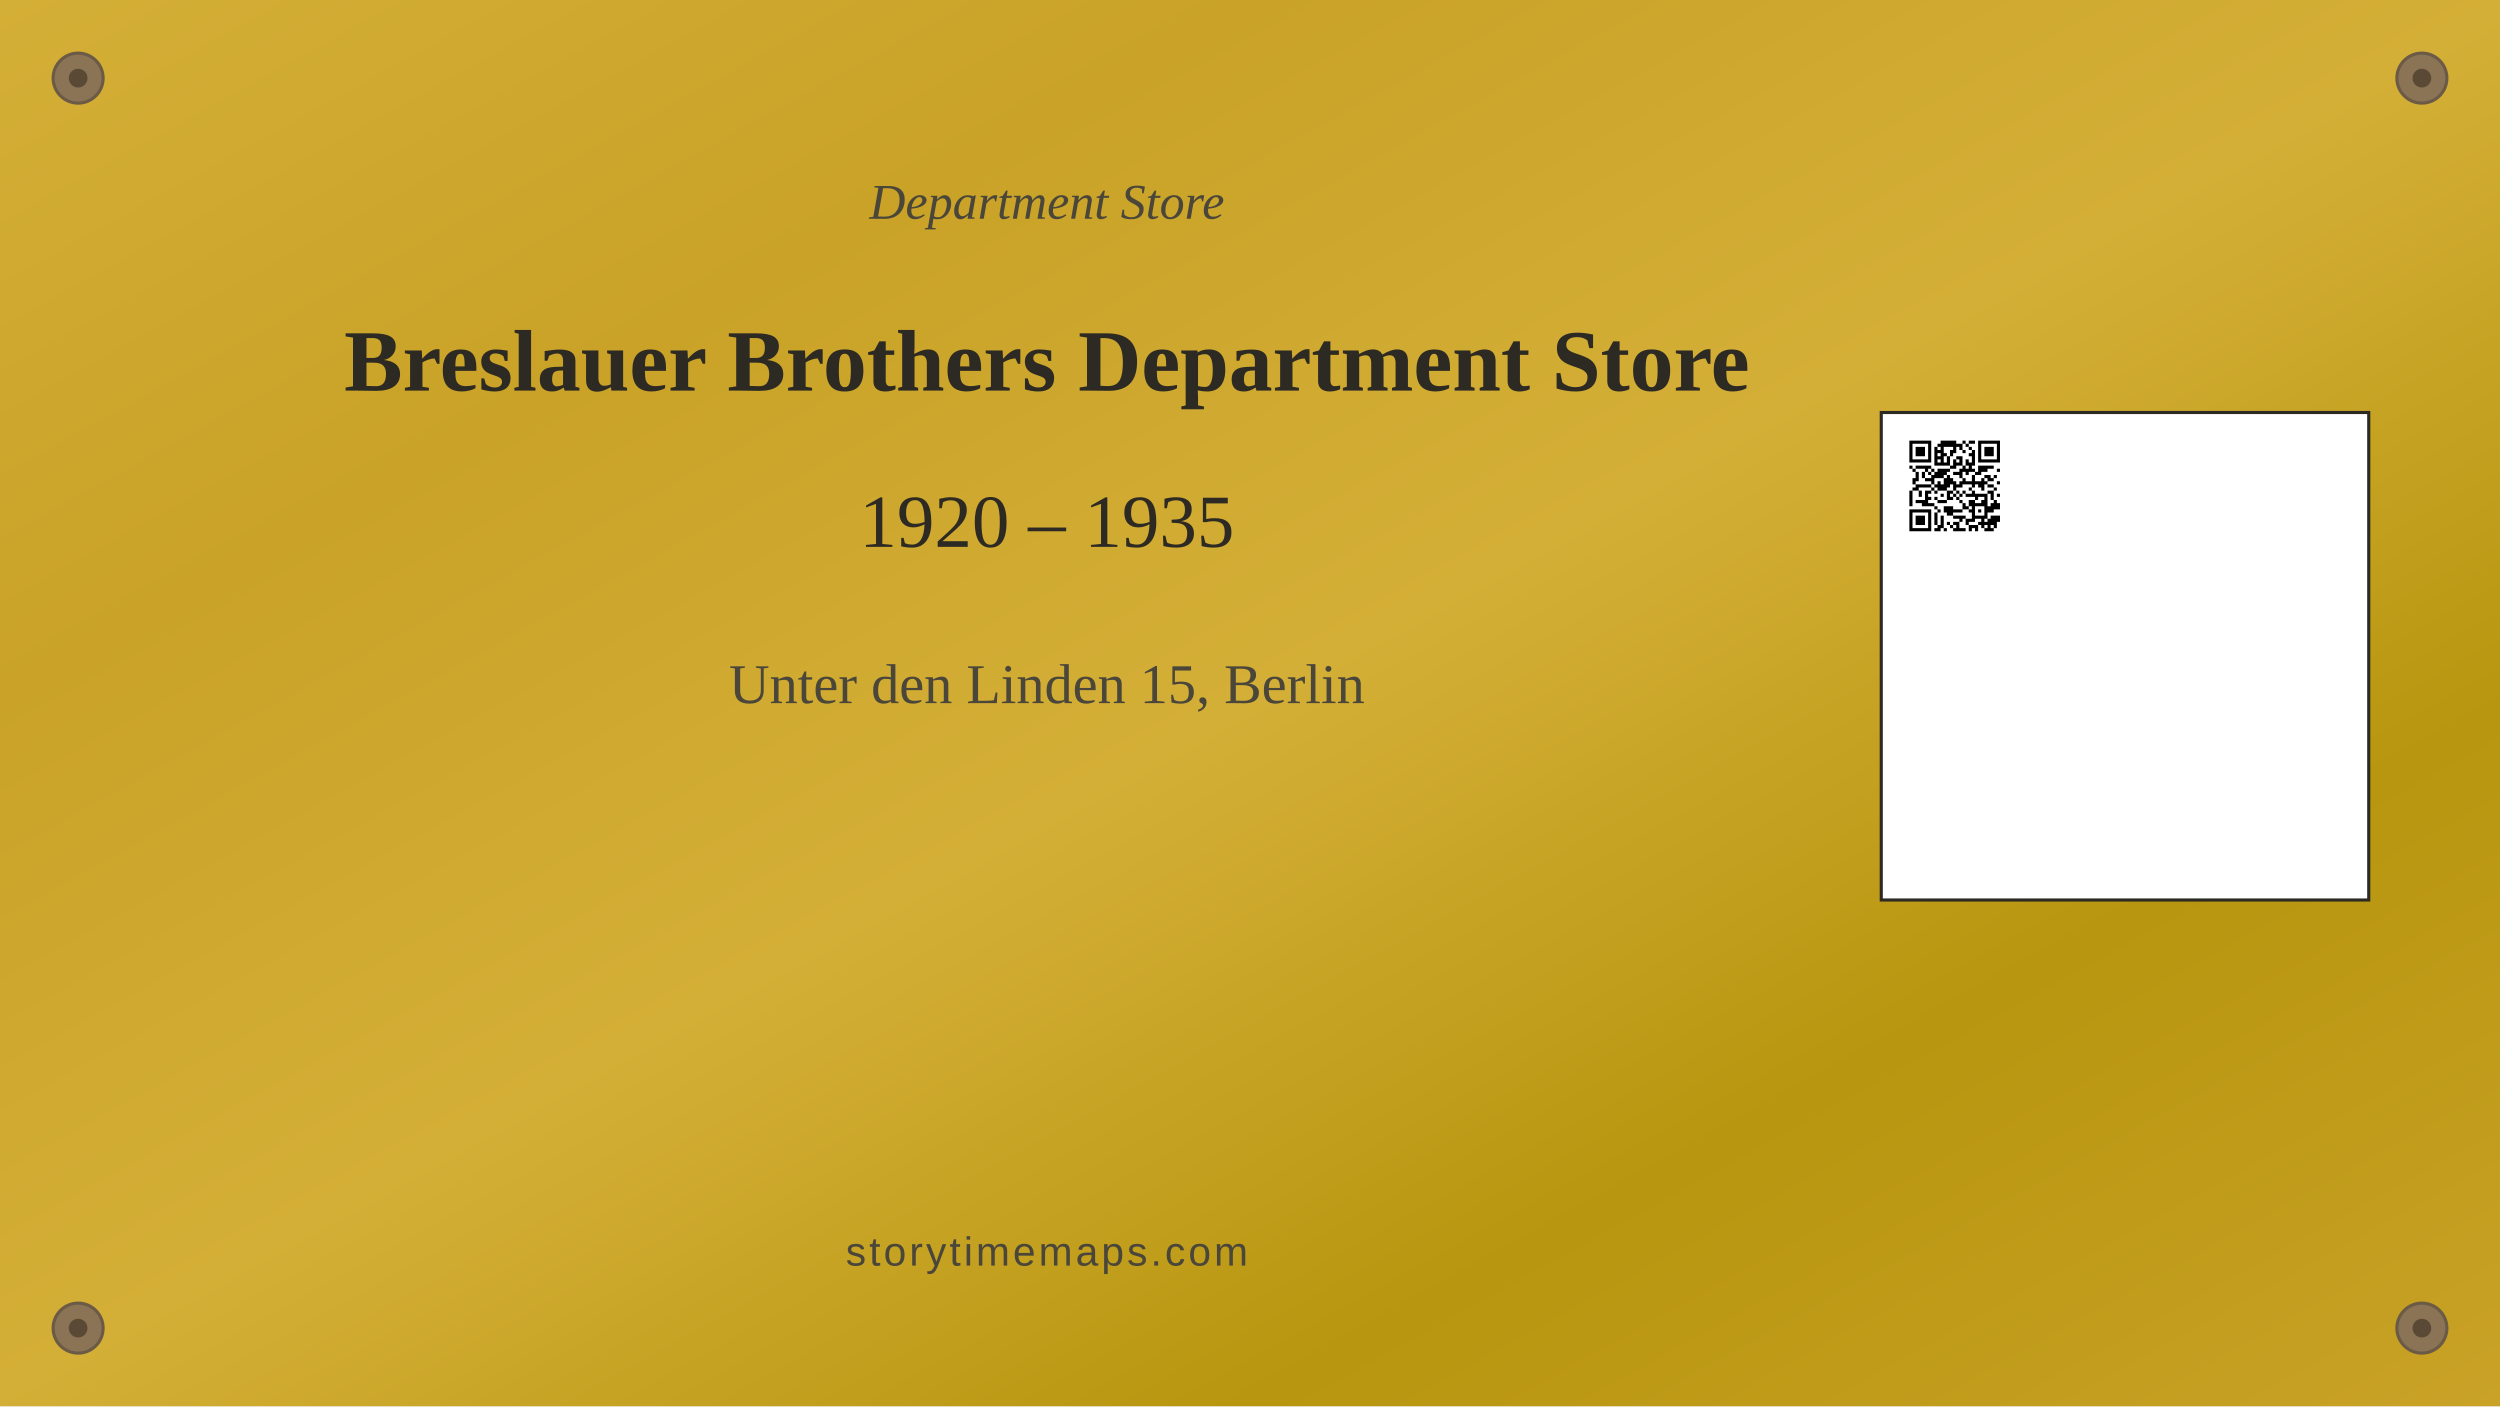
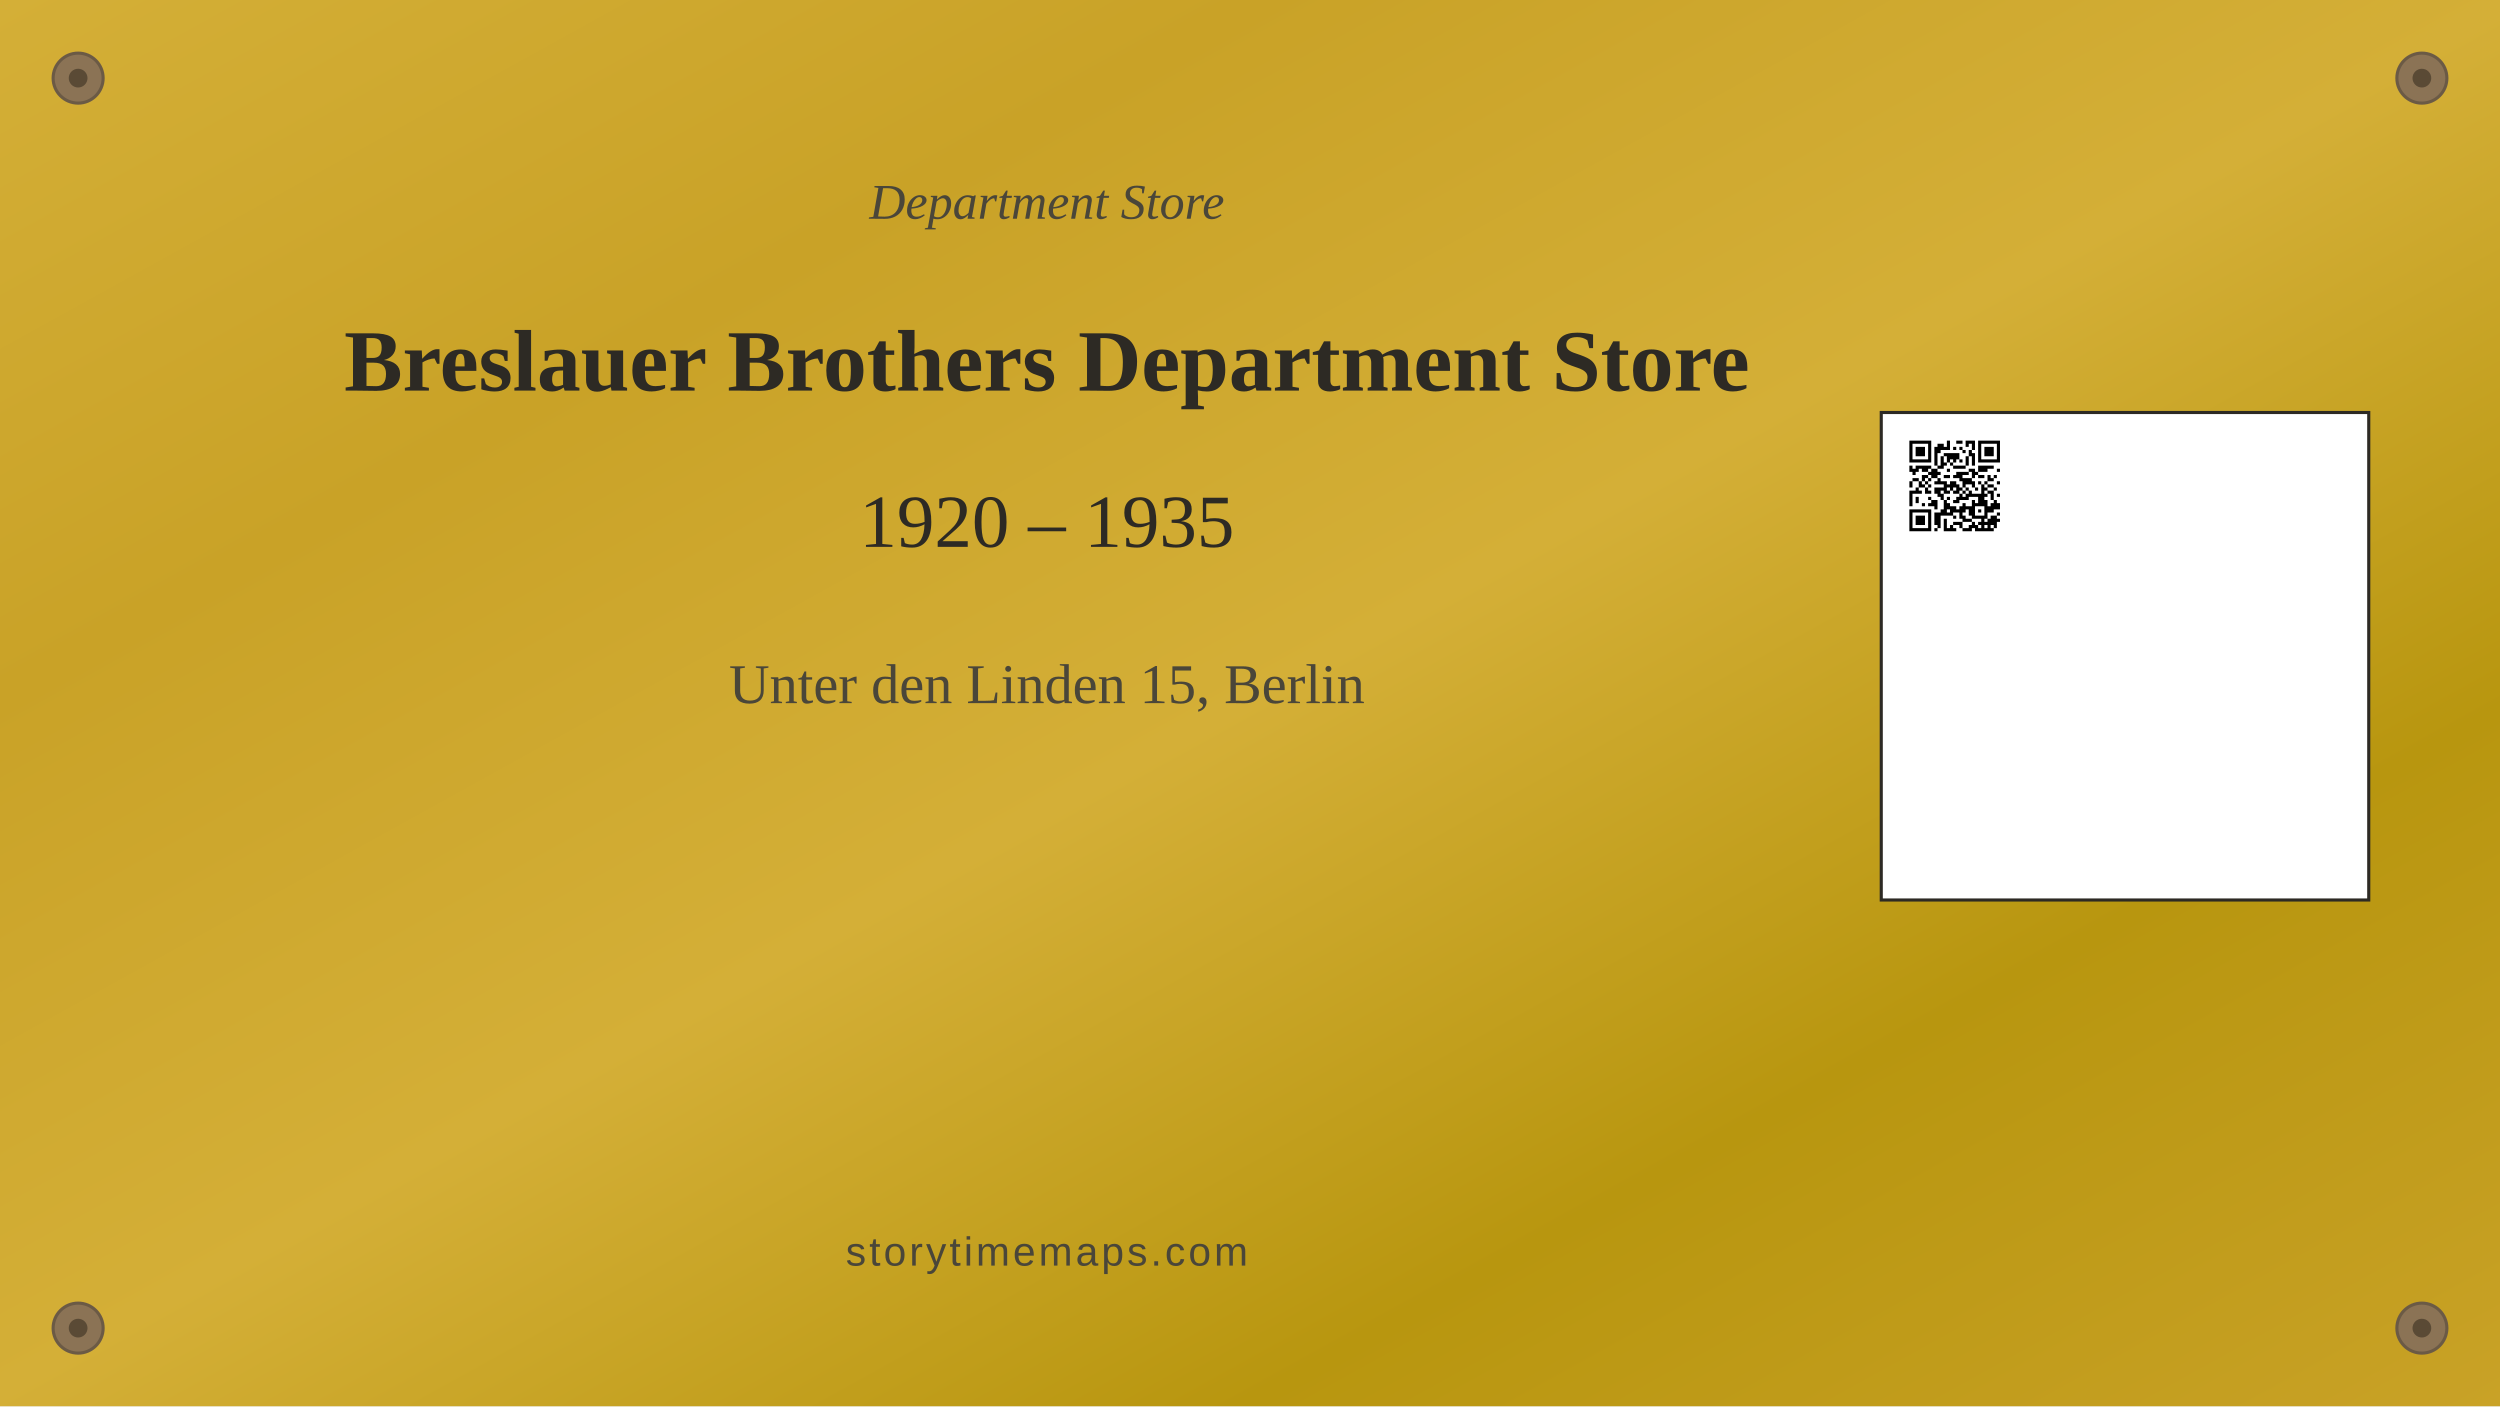
<svg xmlns="http://www.w3.org/2000/svg" viewBox="0 0 800 450" width="800" height="450">
  <defs>
    <style>
      .title { font-family: Georgia, 'Times New Roman', serif; }
      .text { font-family: Georgia, 'Times New Roman', serif; }
      .url { font-family: 'Helvetica Neue', Arial, sans-serif; }
    </style>
    <linearGradient id="brassGradient" x1="0%" y1="0%" x2="100%" y2="100%">
      <stop offset="0%" style="stop-color:#d4af37" />
      <stop offset="25%" style="stop-color:#c9a227" />
      <stop offset="50%" style="stop-color:#d4af37" />
      <stop offset="75%" style="stop-color:#b8960f" />
      <stop offset="100%" style="stop-color:#c9a227" />
    </linearGradient>
  </defs>
  <rect width="800" height="450" fill="url(#brassGradient)" />
  <circle cx="25" cy="25" r="8" fill="#8b7355" stroke="#6b5a45" stroke-width="1" />
  <circle cx="25" cy="25" r="3" fill="#5a4a35" />
  <circle cx="775" cy="25" r="8" fill="#8b7355" stroke="#6b5a45" stroke-width="1" />
  <circle cx="775" cy="25" r="3" fill="#5a4a35" />
  <circle cx="25" cy="425" r="8" fill="#8b7355" stroke="#6b5a45" stroke-width="1" />
  <circle cx="25" cy="425" r="3" fill="#5a4a35" />
  <circle cx="775" cy="425" r="8" fill="#8b7355" stroke="#6b5a45" stroke-width="1" />
  <circle cx="775" cy="425" r="3" fill="#5a4a35" />
  <text x="335" y="70" text-anchor="middle" class="text" font-size="16" fill="#4a4639" font-style="italic">
    Department Store
  </text>
  <text x="335" y="125" text-anchor="middle" class="title" font-size="28" fill="#2d2a24" font-weight="600">
    Breslauer Brothers Department Store
  </text>
  <text x="335" y="175" text-anchor="middle" class="text" font-size="24" fill="#2d2a24">
    1920 – 1935
  </text>
  <text x="335" y="225" text-anchor="middle" class="text" font-size="18" fill="#4a4639">
    Unter den Linden 15, Berlin
  </text>
  <text x="335" y="405" text-anchor="middle" class="url" font-size="13" fill="#4a4639" letter-spacing="1">
    storytimemaps.com
  </text>
  <g transform="translate(610, 140)">
    <rect x="-8" y="-8" width="156" height="156" fill="#ffffff" stroke="#2d2a24" stroke-width="1" />
    <g transform="translate(0, 0)">
      <path fill="#ffffff" d="M0 0h31v31H0z" />
-       <path stroke="#000000" d="M1 1.5h7m3 0h5m2 0h1m1 0h2m1 0h7M1 2.5h1m5 0h1m2 0h8m1 0h1m3 0h1m5 0h1M1 3.5h1m1 0h3m1 0h1m1 0h1m1 0h1m3 0h1m1 0h1m2 0h1m2 0h1m1 0h3m1 0h1M1 4.5h1m1 0h3m1 0h1m1 0h3m2 0h2m2 0h1m2 0h1m1 0h1m1 0h3m1 0h1M1 5.5h1m1 0h3m1 0h1m1 0h1m1 0h2m1 0h1m5 0h2m1 0h1m1 0h3m1 0h1M1 6.5h1m5 0h1m1 0h3m1 0h1m2 0h2m3 0h1m1 0h1m5 0h1M1 7.5h7m1 0h1m1 0h1m1 0h1m1 0h1m1 0h1m1 0h1m1 0h1m1 0h7M9 8.5h5m1 0h3m1 0h3M1 9.5h1m1 0h5m6 0h2m2 0h1m1 0h1m2 0h5M2 10.5h1m3 0h1m1 0h1m1 0h4m3 0h5m1 0h3m3 0h1M3 11.5h1m1 0h1m1 0h1m1 0h4m2 0h3m1 0h1m2 0h2M3 12.5h1m1 0h1m2 0h4m1 0h1m3 0h1m3 0h1m3 0h2m1 0h1M2 13.5h2m2 0h3m3 0h3m3 0h1m2 0h1m2 0h1m1 0h2M2 14.5h1m5 0h1m1 0h1m1 0h4m1 0h9m3 0h1M3 15.5h5m1 0h5m1 0h3m3 0h1m1 0h2m1 0h2M2 16.5h2m4 0h1m1 0h3m2 0h1m4 0h1m3 0h1m3 0h1M1 17.5h1m2 0h1m1 0h2m1 0h1m3 0h2m1 0h1m1 0h1m2 0h1m4 0h2M1 18.5h1m2 0h1m1 0h1m4 0h1m1 0h1m1 0h1m1 0h1m1 0h7m1 0h1m1 0h1M1 19.5h1m4 0h2m1 0h1m3 0h2m1 0h1m5 0h1m2 0h1m1 0h1M1 20.5h1m1 0h4m3 0h3m4 0h1m2 0h2m2 0h2m2 0h1M1 21.5h1m3 0h4m9 0h1m1 0h6m1 0h3M9 22.5h1m2 0h3m3 0h2m1 0h1m3 0h5M1 23.5h7m2 0h1m1 0h6m2 0h2m1 0h1m1 0h3M1 24.5h1m5 0h1m1 0h1m3 0h2m6 0h1m3 0h1M1 25.5h1m1 0h3m1 0h1m1 0h1m1 0h1m3 0h4m2 0h5m1 0h3M1 26.5h1m1 0h3m1 0h1m1 0h1m1 0h1m5 0h1m1 0h3m2 0h1m1 0h4M1 27.5h1m1 0h3m1 0h1m1 0h1m1 0h1m1 0h1m1 0h2m2 0h1m3 0h6M1 28.5h1m5 0h1m2 0h2m2 0h1m1 0h1m3 0h3m1 0h1m1 0h1m1 0h1M1 29.5h7m1 0h2m1 0h1m2 0h4m1 0h1m1 0h1m2 0h3" />
+       <path stroke="#000000" d="M1 1.5h7m5 0h1m2 0h2m1 0h3m1 0h7M1 2.5h1m5 0h1m2 0h2m1 0h1m5 0h1m1 0h1m1 0h1m5 0h1M1 3.5h1m1 0h3m1 0h1m1 0h5m1 0h1m1 0h1m3 0h1m1 0h1m1 0h3m1 0h1M1 4.5h1m1 0h3m1 0h1m1 0h2m7 0h1m1 0h1m2 0h1m1 0h3m1 0h1M1 5.5h1m1 0h3m1 0h1m1 0h1m2 0h5m3 0h2m1 0h1m1 0h3m1 0h1M1 6.5h1m5 0h1m1 0h1m1 0h1m1 0h4m2 0h1m1 0h1m1 0h1m5 0h1M1 7.5h7m1 0h1m1 0h1m1 0h1m1 0h1m1 0h1m1 0h1m1 0h1m1 0h7M9 8.5h1m1 0h2m1 0h1m4 0h1m1 0h1M1 9.5h1m1 0h5m2 0h2m3 0h4m4 0h5M1 10.5h3m1 0h2m1 0h2m3 0h1m6 0h2m1 0h3m3 0h1M2 11.5h1m4 0h4m5 0h4m1 0h2M5 12.5h2m1 0h2m2 0h2m1 0h3m3 0h1m1 0h2m1 0h1m1 0h1M2 13.5h2m1 0h1m1 0h1m2 0h1m6 0h4m5 0h2M1 14.5h1m2 0h1m1 0h1m2 0h4m1 0h2m2 0h4m1 0h1m1 0h1m3 0h1M1 15.5h1m2 0h2m1 0h1m4 0h5m1 0h1m2 0h1m2 0h1m1 0h2M3 16.5h1m2 0h1m2 0h4m1 0h1m1 0h2m1 0h1m2 0h1m1 0h2m2 0h1M1 17.5h4m1 0h2m1 0h2m1 0h2m1 0h2m1 0h1m1 0h1m3 0h1m1 0h2M1 18.5h1m8 0h2m5 0h1m1 0h7m1 0h1m1 0h1M1 19.5h1m1 0h1m3 0h1m3 0h1m1 0h1m2 0h4m3 0h2m2 0h1M1 20.5h1m1 0h1m4 0h2m2 0h1m2 0h2m4 0h1m1 0h3m2 0h1M1 21.5h1m3 0h1m1 0h3m2 0h2m4 0h1m2 0h5m1 0h3M9 22.5h1m2 0h4m1 0h5m3 0h5M1 23.5h7m3 0h2m1 0h5m1 0h2m1 0h1m1 0h3M1 24.5h1m5 0h1m1 0h6m2 0h1m2 0h2m3 0h1m3 0h1M1 25.5h1m1 0h3m1 0h1m1 0h2m4 0h1m1 0h2m2 0h5m1 0h2M1 26.5h1m1 0h3m1 0h1m1 0h2m1 0h1m5 0h3m3 0h1m1 0h4M1 27.5h1m1 0h3m1 0h1m1 0h2m1 0h1m2 0h3m3 0h1m1 0h6M1 28.5h1m5 0h1m2 0h1m1 0h1m1 0h1m2 0h1m2 0h3m1 0h1m1 0h1m1 0h1M1 29.5h7m1 0h1m2 0h4m2 0h3m1 0h6" />
    </g>
  </g>
</svg>
